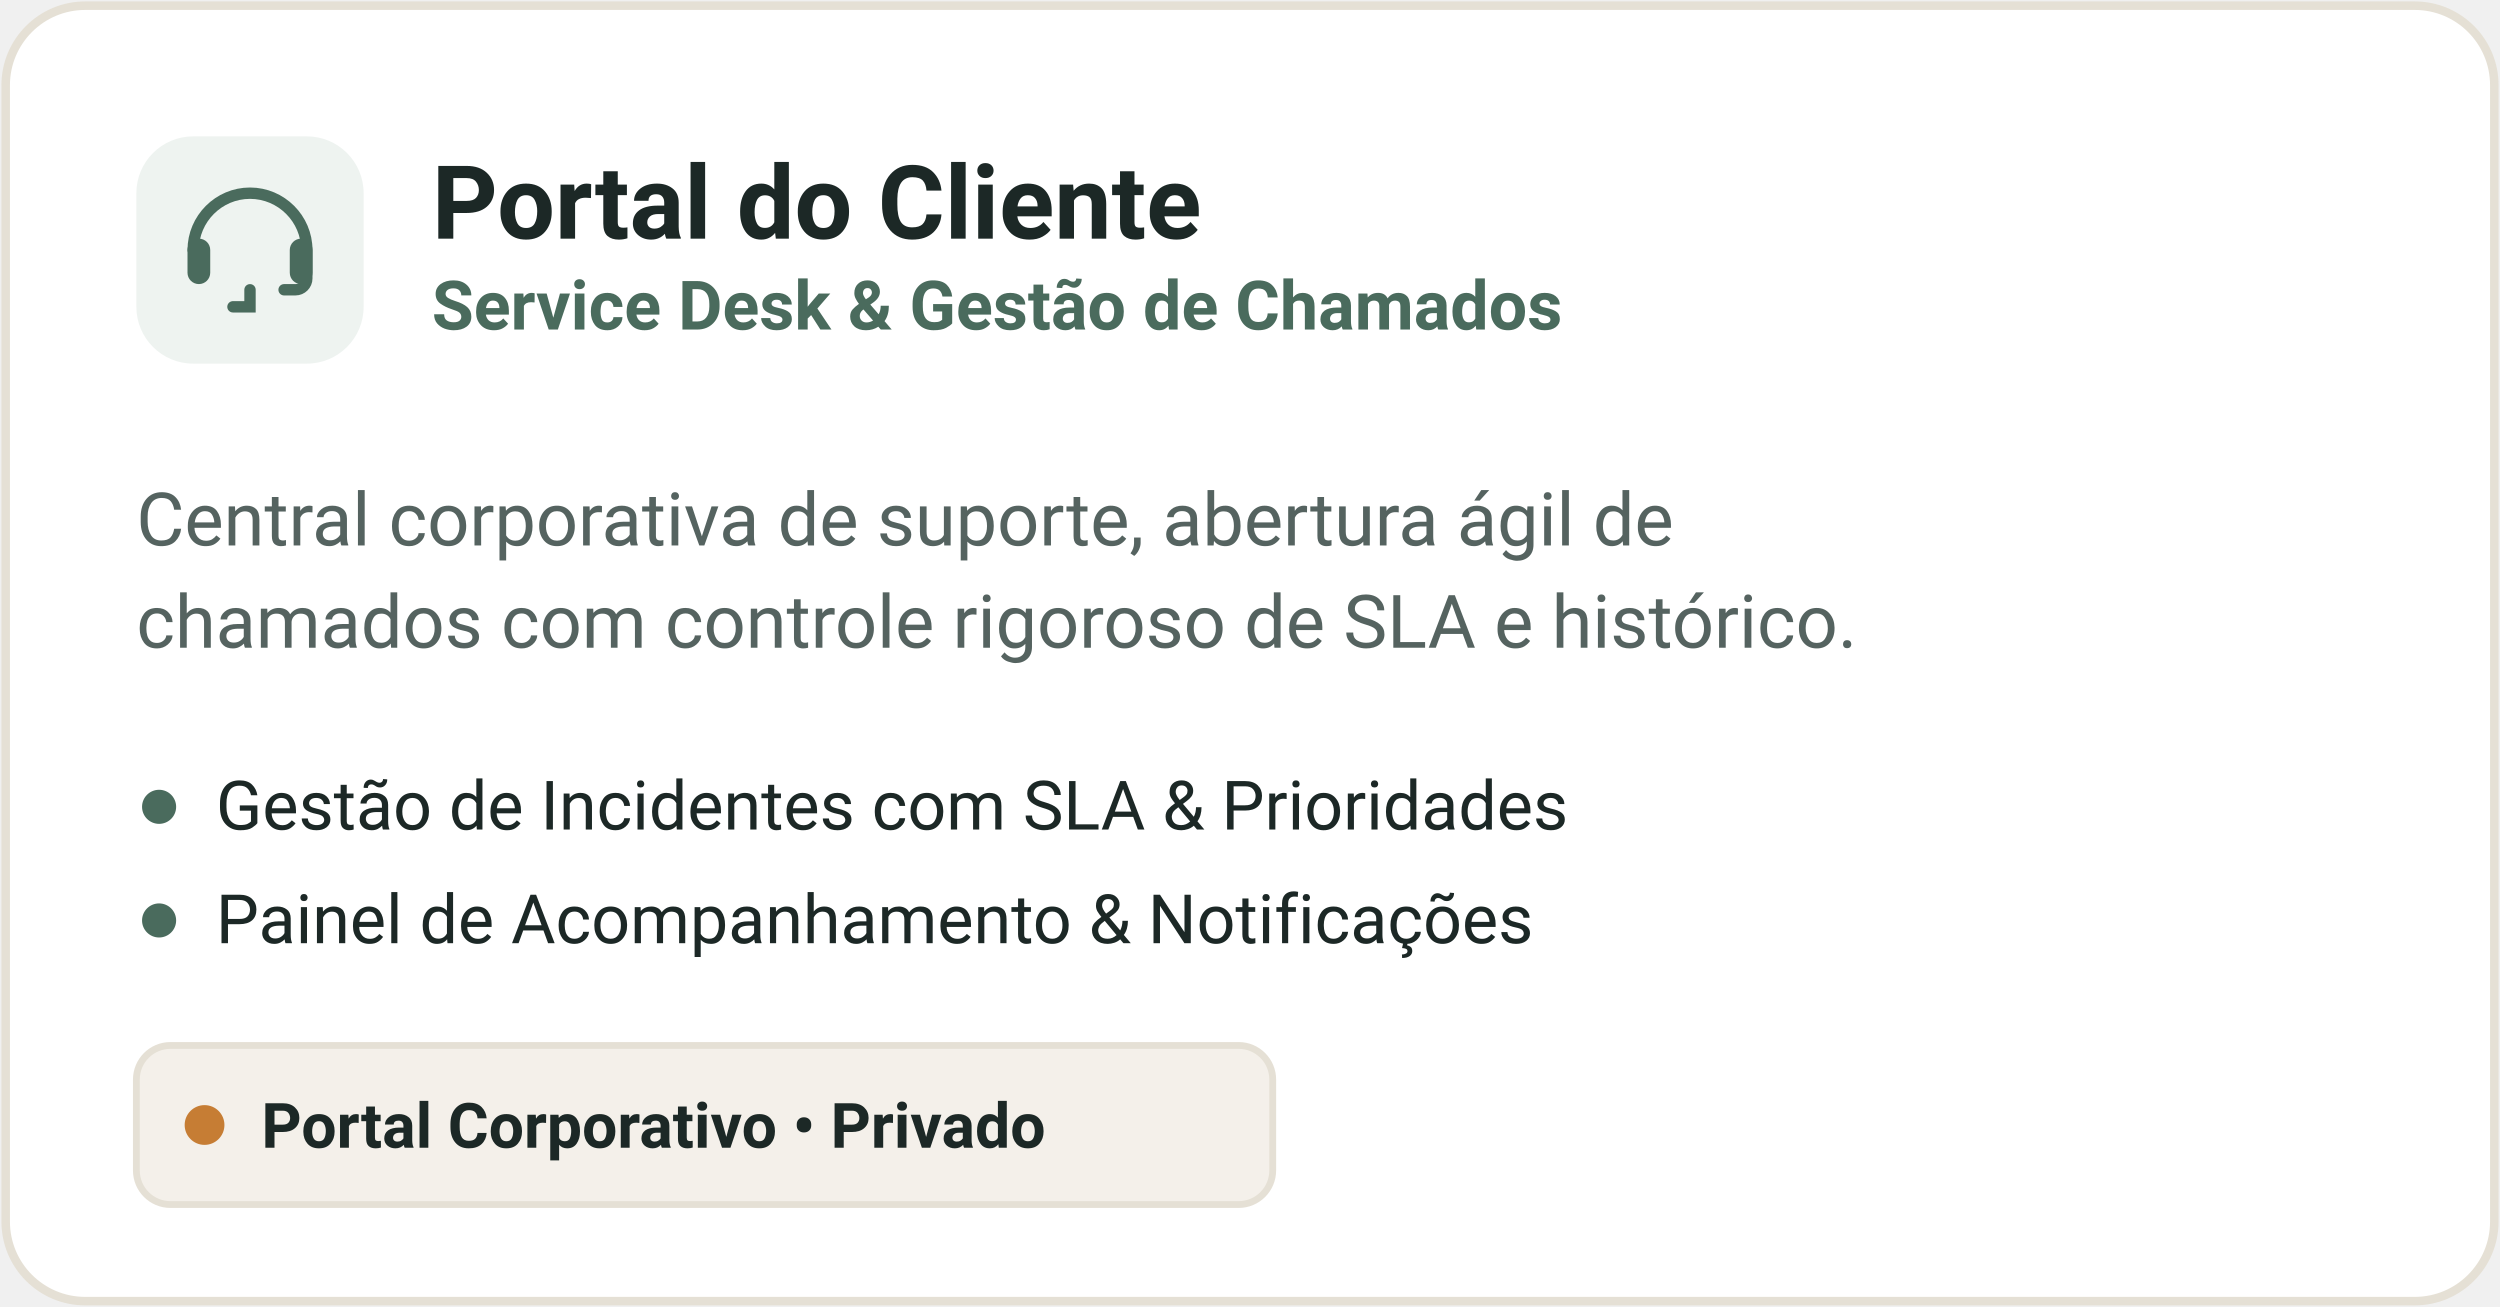
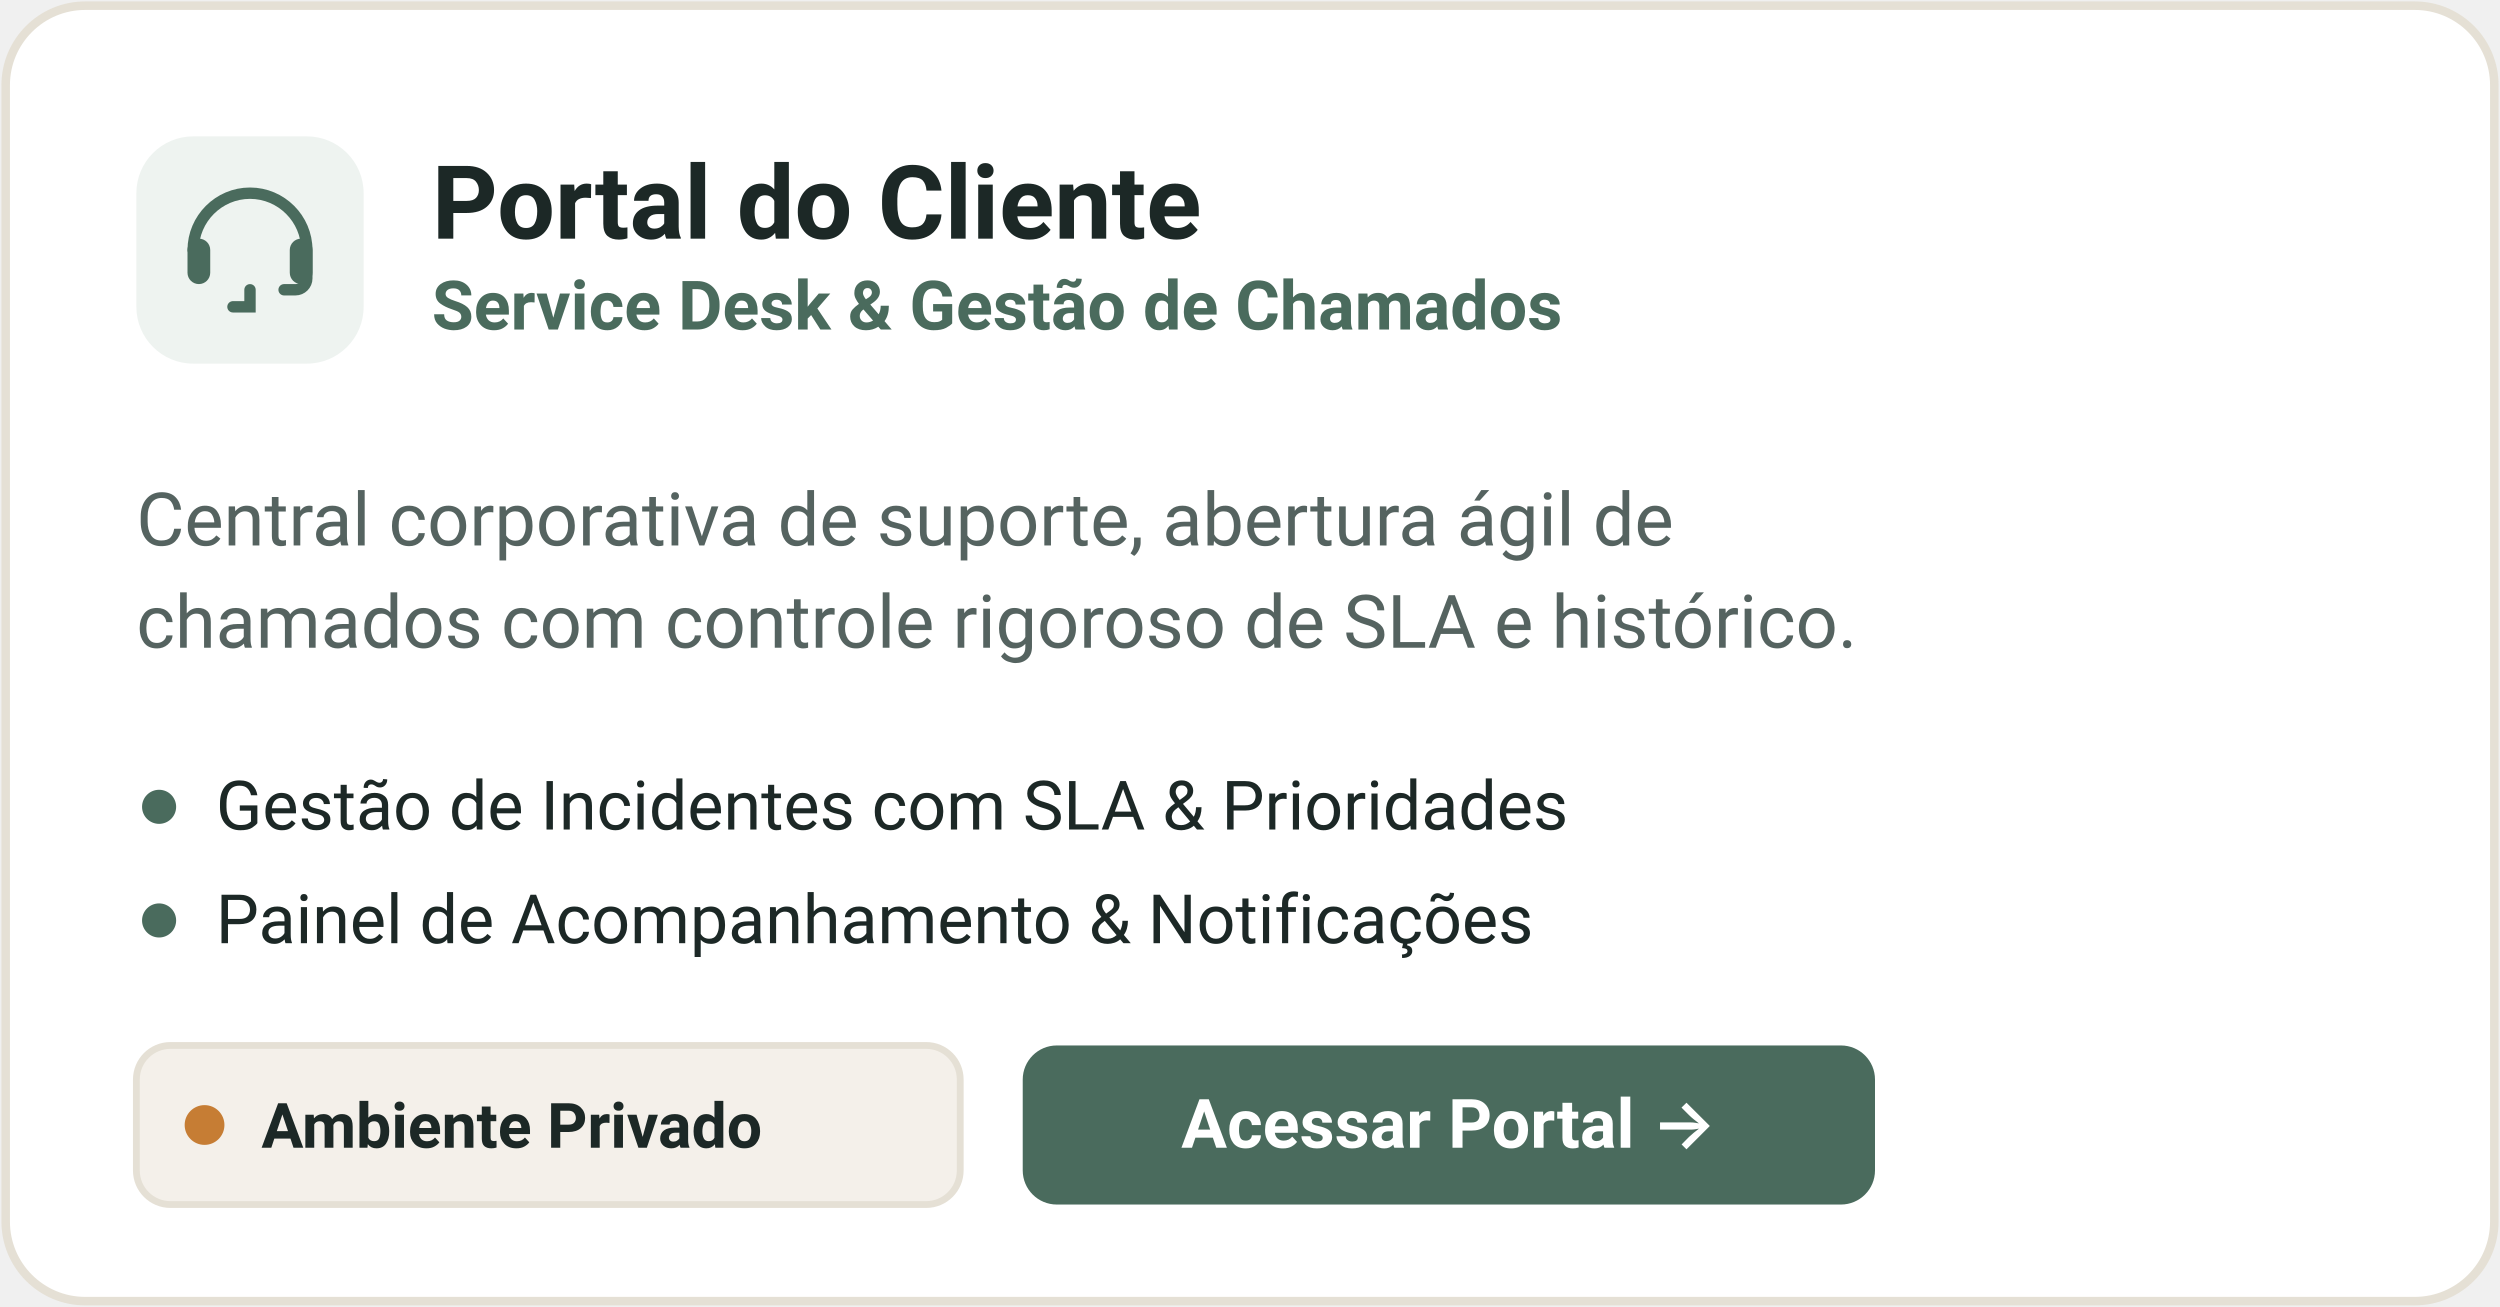
<svg xmlns="http://www.w3.org/2000/svg" width="440" height="230" viewBox="0 0 440 230" fill="none">
  <rect x="1" y="1" width="438" height="228" rx="14" fill="#ffffff" stroke="#e5e0d5" stroke-width="1.5" />
  <rect x="24" y="24" width="40" height="40" rx="10" fill="#eef3f0" />
  <path d="M34 44C34 38.5 38.5 34 44 34C49.5 34 54 38.5 54 44V49C54 50.1 53.1 51 52 51H50" stroke="#4a6b5d" stroke-width="2" stroke-linecap="round" />
  <rect x="33" y="42" width="4" height="8" rx="2" fill="#4a6b5d" />
  <rect x="51" y="42" width="4" height="8" rx="2" fill="#4a6b5d" />
  <path d="M44 51V54H41" stroke="#4a6b5d" stroke-width="2" stroke-linecap="round" />
  <text x="76" y="42" font-family="-apple-system, BlinkMacSystemFont, 'Segoe UI', Roboto, sans-serif" font-size="18" font-weight="700" fill="#1c2826">Portal do Cliente</text>
  <text x="76" y="58" font-family="-apple-system, BlinkMacSystemFont, 'Segoe UI', Roboto, sans-serif" font-size="12" font-weight="600" fill="#4a6b5d">Service Desk &amp; Gestão de Chamados</text>
  <text x="24" y="96" font-family="-apple-system, BlinkMacSystemFont, 'Segoe UI', Roboto, sans-serif" font-size="13" font-weight="400" fill="#556360">
    Central corporativa de suporte, abertura ágil de
  </text>
  <text x="24" y="114" font-family="-apple-system, BlinkMacSystemFont, 'Segoe UI', Roboto, sans-serif" font-size="13" font-weight="400" fill="#556360">
    chamados com controle rigoroso de SLA e histórico.
  </text>
  <g transform="translate(24, 134)" font-family="-apple-system, BlinkMacSystemFont, 'Segoe UI', Roboto, sans-serif" font-size="12" fill="#1c2826">
    <circle cx="4" cy="8" r="3" fill="#4a6b5d" />
    <text x="14" y="12">Gestão de Incidentes com SLA &amp; Prioridades</text>
    <circle cx="4" cy="28" r="3" fill="#4a6b5d" />
    <text x="14" y="32">Painel de Acompanhamento &amp; Notificações</text>
  </g>
-   <rect x="24" y="184" width="200" height="28" rx="6" fill="#f4f0ea" stroke="#e5e0d5" stroke-width="1.2" />
+   <rect x="24" y="184" width="145" height="28" rx="6" fill="#f4f0ea" stroke="#e5e0d5" stroke-width="1.2" />
  <circle cx="36" cy="198" r="3.5" fill="#c67d34" />
-   <text x="46" y="202" font-family="-apple-system, BlinkMacSystemFont, 'Segoe UI', Roboto, sans-serif" font-size="11" font-weight="600" fill="#1c2826">Portal Corporativo • Privado</text>
+   <text x="46" y="202" font-family="-apple-system, BlinkMacSystemFont, 'Segoe UI', Roboto, sans-serif" font-size="11" font-weight="600" fill="#1c2826">Ambiente Privado</text>
+   <rect x="180" y="184" width="150" height="28" rx="6" fill="#4a6b5d" />
+   <text x="255" y="202" text-anchor="middle" font-family="-apple-system, BlinkMacSystemFont, 'Segoe UI', Roboto, sans-serif" font-size="12" font-weight="600" fill="#ffffff">Acessar Portal →</text>
</svg>
